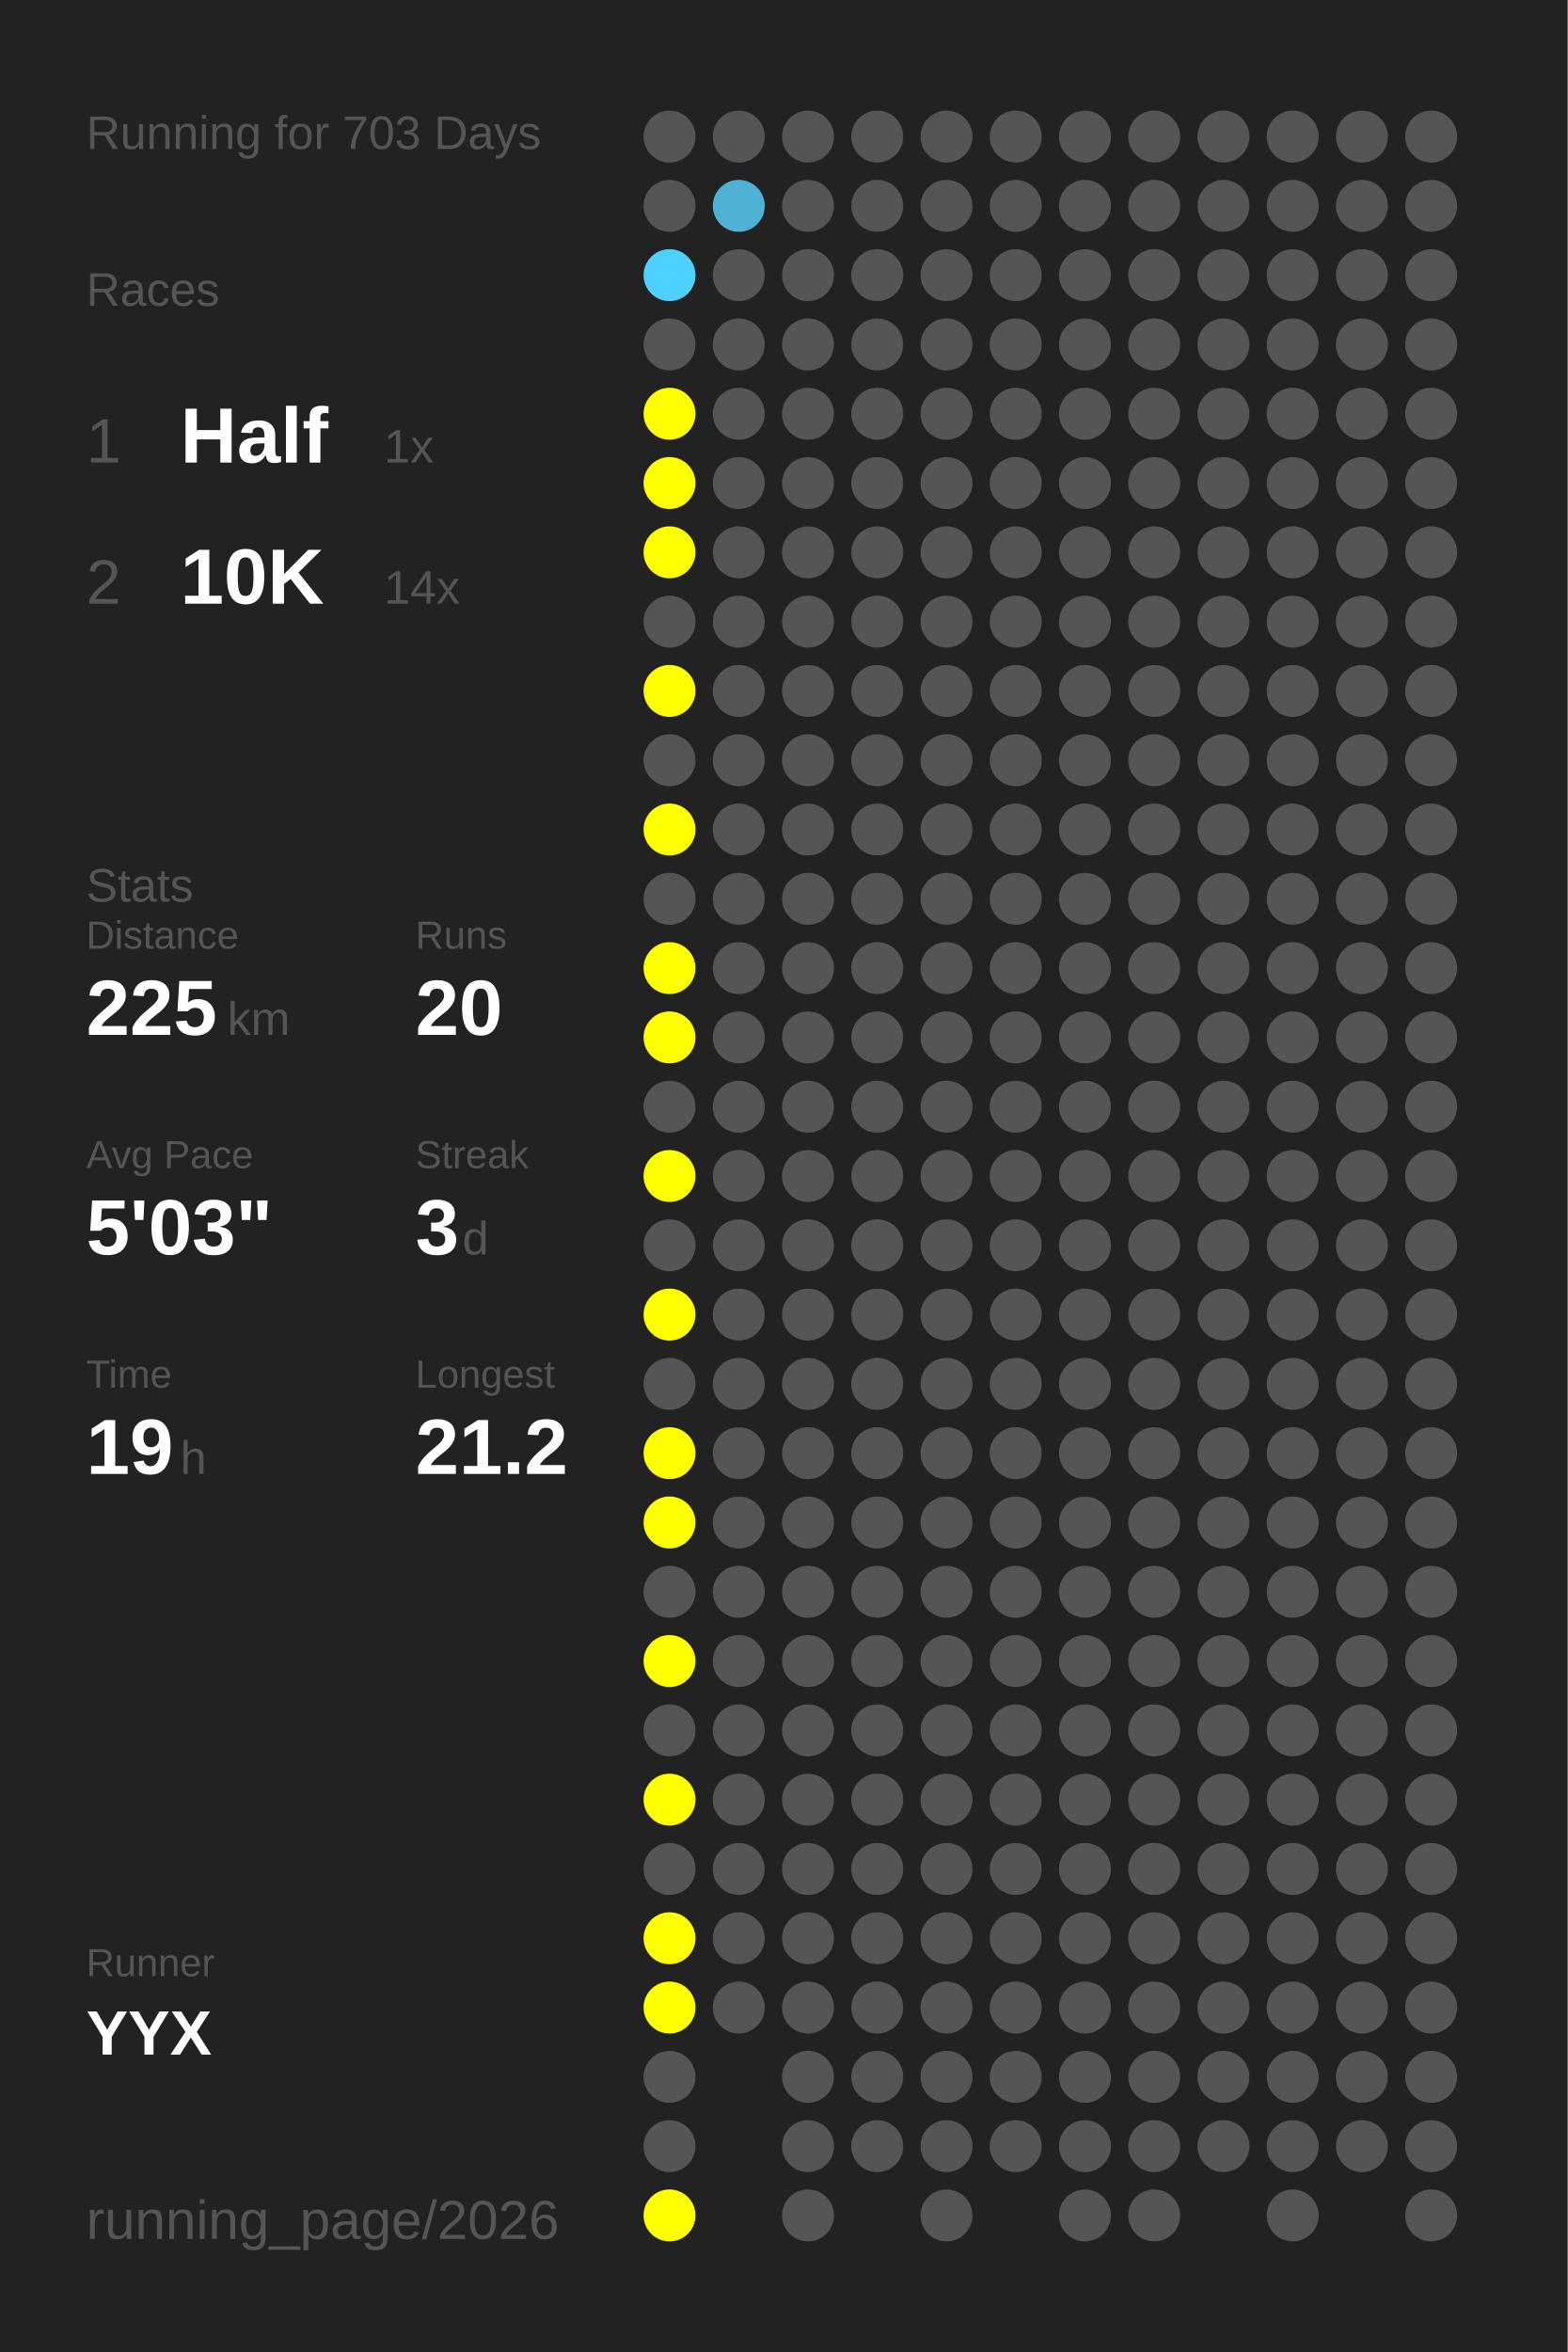
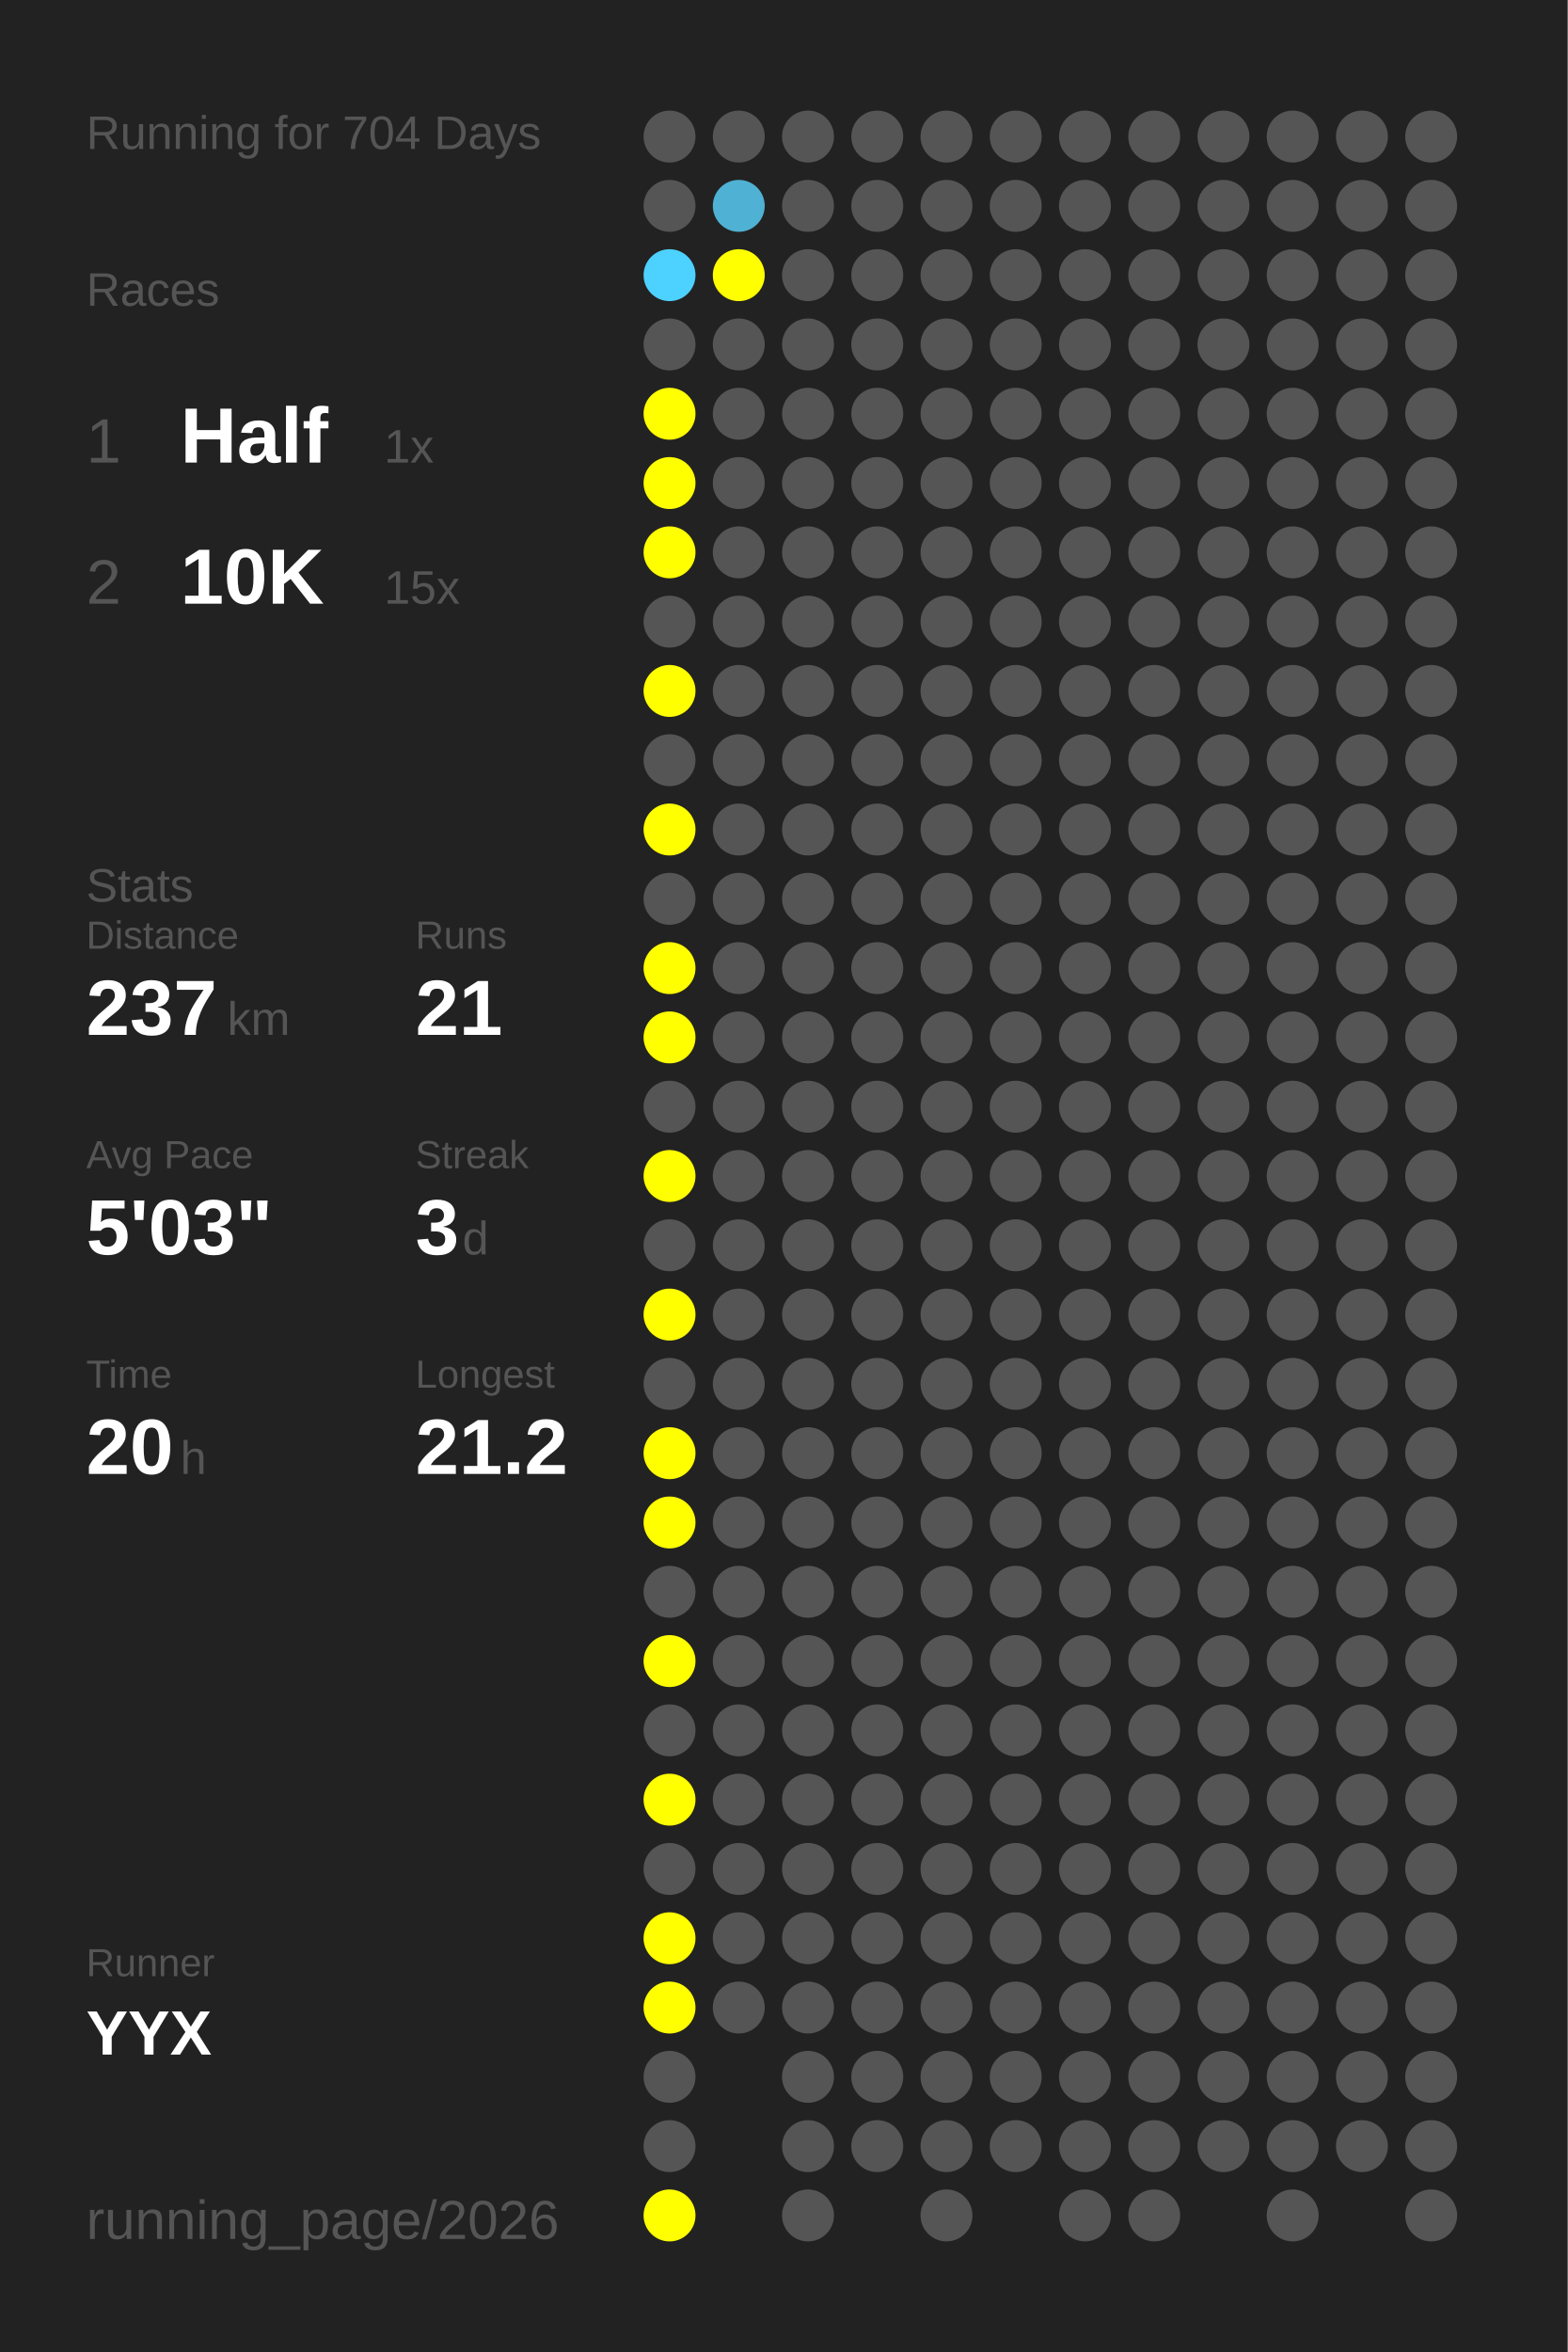
<svg xmlns="http://www.w3.org/2000/svg" baseProfile="full" height="300mm" version="1.1" viewBox="0,0,200,300" width="200mm">
  <defs />
  <rect fill="#222222" height="300" width="200" x="0" y="0" />
-   <text fill="#555555" style="font-size:6px; font-family:Arial;" x="11" y="19">Running for 703 Days</text>
+   <text fill="#555555" style="font-size:6px; font-family:Arial;" x="11" y="19">Running for 704 Days</text>
  <text fill="#555555" style="font-size:6px; font-family:Arial;" x="11" y="39">Races</text>
  <text fill="#555555" style="font-size:8px; font-family:Arial;" x="11" y="59">1</text>
  <text fill="#FFFFFF" style="font-size:10px; font-family:Arial; font-weight:bold;" x="23" y="59">Half</text>
  <text fill="#555555" style="font-size:6px; font-family:Arial;" x="49" y="59">1x</text>
  <text fill="#555555" style="font-size:8px; font-family:Arial;" x="11" y="77">2</text>
  <text fill="#FFFFFF" style="font-size:10px; font-family:Arial; font-weight:bold;" x="23" y="77">10K</text>
-   <text fill="#555555" style="font-size:6px; font-family:Arial;" x="49" y="77">14x</text>
+   <text fill="#555555" style="font-size:6px; font-family:Arial;" x="49" y="77">15x</text>
  <text fill="#555555" style="font-size:6px; font-family:Arial;" x="11" y="115">Stats</text>
  <text fill="#555555" style="font-size:5px; font-family:Arial;" x="11" y="121">Distance</text>
-   <text fill="#FFFFFF" style="font-size:10px; font-family:Arial; font-weight:bold;" x="11" y="132">225</text>
+   <text fill="#FFFFFF" style="font-size:10px; font-family:Arial; font-weight:bold;" x="11" y="132">237</text>
  <text fill="#555555" style="font-size:6px; font-family:Arial;" x="29" y="132">km</text>
  <text fill="#555555" style="font-size:5px; font-family:Arial;" x="53" y="121">Runs</text>
-   <text fill="#FFFFFF" style="font-size:10px; font-family:Arial; font-weight:bold;" x="53" y="132">20</text>
+   <text fill="#FFFFFF" style="font-size:10px; font-family:Arial; font-weight:bold;" x="53" y="132">21</text>
  <text fill="#555555" style="font-size:5px; font-family:Arial;" x="11" y="149">Avg Pace</text>
  <text fill="#FFFFFF" style="font-size:10px; font-family:Arial; font-weight:bold;" x="11" y="160">5'03"</text>
  <text fill="#555555" style="font-size:5px; font-family:Arial;" x="53" y="149">Streak</text>
  <text fill="#FFFFFF" style="font-size:10px; font-family:Arial; font-weight:bold;" x="53" y="160">3</text>
  <text fill="#555555" style="font-size:6px; font-family:Arial;" x="59" y="160">d</text>
  <text fill="#555555" style="font-size:5px; font-family:Arial;" x="11" y="177">Time</text>
-   <text fill="#FFFFFF" style="font-size:10px; font-family:Arial; font-weight:bold;" x="11" y="188">19</text>
+   <text fill="#FFFFFF" style="font-size:10px; font-family:Arial; font-weight:bold;" x="11" y="188">20</text>
  <text fill="#555555" style="font-size:6px; font-family:Arial;" x="23" y="188">h</text>
  <text fill="#555555" style="font-size:5px; font-family:Arial;" x="53" y="177">Longest</text>
  <text fill="#FFFFFF" style="font-size:10px; font-family:Arial; font-weight:bold;" x="53" y="188">21.2</text>
  <text fill="#555555" style="font-size:5px; font-family:Arial;" x="11" y="252.065">Runner</text>
  <text fill="#FFFFFF" style="font-size:8px; font-family:Arial; font-weight:bold;" x="11" y="262.065">YYX</text>
  <text fill="#555555" style="font-size:7px; font-family:Arial;" x="11" y="285.581">running_page/2026</text>
  <circle cx="85.417" cy="17.419" fill="#555555" r="3.312" />
  <circle cx="85.417" cy="26.258" fill="#555555" r="3.312" />
  <circle cx="85.417" cy="35.097" fill="#4dd1fe" r="3.312" />
  <circle cx="85.417" cy="43.935" fill="#555555" r="3.312" />
  <circle cx="85.417" cy="52.774" fill="#FFFF00" r="3.312" />
  <circle cx="85.417" cy="61.613" fill="#FFFF00" r="3.312" />
  <circle cx="85.417" cy="70.452" fill="#FFFF00" r="3.312" />
  <circle cx="85.417" cy="79.29" fill="#555555" r="3.312" />
  <circle cx="85.417" cy="88.129" fill="#FFFF00" r="3.312" />
  <circle cx="85.417" cy="96.968" fill="#555555" r="3.312" />
  <circle cx="85.417" cy="105.806" fill="#FFFF00" r="3.312" />
  <circle cx="85.417" cy="114.645" fill="#555555" r="3.312" />
  <circle cx="85.417" cy="123.484" fill="#FFFF00" r="3.312" />
  <circle cx="85.417" cy="132.323" fill="#FFFF00" r="3.312" />
  <circle cx="85.417" cy="141.161" fill="#555555" r="3.312" />
  <circle cx="85.417" cy="150" fill="#FFFF00" r="3.312" />
  <circle cx="85.417" cy="158.839" fill="#555555" r="3.312" />
  <circle cx="85.417" cy="167.677" fill="#FFFF00" r="3.312" />
  <circle cx="85.417" cy="176.516" fill="#555555" r="3.312" />
  <circle cx="85.417" cy="185.355" fill="#FFFF00" r="3.312" />
  <circle cx="85.417" cy="194.194" fill="#FFFF00" r="3.312" />
  <circle cx="85.417" cy="203.032" fill="#555555" r="3.312" />
  <circle cx="85.417" cy="211.871" fill="#FFFF00" r="3.312" />
  <circle cx="85.417" cy="220.71" fill="#555555" r="3.312" />
  <circle cx="85.417" cy="229.548" fill="#FFFF00" r="3.312" />
  <circle cx="85.417" cy="238.387" fill="#555555" r="3.312" />
  <circle cx="85.417" cy="247.226" fill="#FFFF00" r="3.312" />
  <circle cx="85.417" cy="256.065" fill="#FFFF00" r="3.312" />
  <circle cx="85.417" cy="264.903" fill="#555555" r="3.312" />
  <circle cx="85.417" cy="273.742" fill="#555555" r="3.312" />
  <circle cx="85.417" cy="282.581" fill="#FFFF00" r="3.312" />
  <circle cx="94.25" cy="17.419" fill="#555555" r="3.312" />
  <circle cx="94.25" cy="26.258" fill="#4fb1d3" r="3.312" />
-   <circle cx="94.25" cy="35.097" fill="#555555" r="3.312" />
+   <circle cx="94.25" cy="35.097" fill="#FFFF00" r="3.312" />
  <circle cx="94.25" cy="43.935" fill="#555555" r="3.312" />
  <circle cx="94.25" cy="52.774" fill="#555555" r="3.312" />
  <circle cx="94.25" cy="61.613" fill="#555555" r="3.312" />
  <circle cx="94.25" cy="70.452" fill="#555555" r="3.312" />
  <circle cx="94.25" cy="79.29" fill="#555555" r="3.312" />
  <circle cx="94.25" cy="88.129" fill="#555555" r="3.312" />
  <circle cx="94.25" cy="96.968" fill="#555555" r="3.312" />
  <circle cx="94.25" cy="105.806" fill="#555555" r="3.312" />
  <circle cx="94.25" cy="114.645" fill="#555555" r="3.312" />
  <circle cx="94.25" cy="123.484" fill="#555555" r="3.312" />
  <circle cx="94.25" cy="132.323" fill="#555555" r="3.312" />
  <circle cx="94.25" cy="141.161" fill="#555555" r="3.312" />
  <circle cx="94.25" cy="150" fill="#555555" r="3.312" />
  <circle cx="94.25" cy="158.839" fill="#555555" r="3.312" />
  <circle cx="94.25" cy="167.677" fill="#555555" r="3.312" />
  <circle cx="94.25" cy="176.516" fill="#555555" r="3.312" />
  <circle cx="94.25" cy="185.355" fill="#555555" r="3.312" />
  <circle cx="94.25" cy="194.194" fill="#555555" r="3.312" />
  <circle cx="94.25" cy="203.032" fill="#555555" r="3.312" />
  <circle cx="94.25" cy="211.871" fill="#555555" r="3.312" />
  <circle cx="94.25" cy="220.71" fill="#555555" r="3.312" />
  <circle cx="94.25" cy="229.548" fill="#555555" r="3.312" />
  <circle cx="94.25" cy="238.387" fill="#555555" r="3.312" />
  <circle cx="94.25" cy="247.226" fill="#555555" r="3.312" />
  <circle cx="94.25" cy="256.065" fill="#555555" r="3.312" />
  <circle cx="103.083" cy="17.419" fill="#555555" r="3.312" />
  <circle cx="103.083" cy="26.258" fill="#555555" r="3.312" />
  <circle cx="103.083" cy="35.097" fill="#555555" r="3.312" />
  <circle cx="103.083" cy="43.935" fill="#555555" r="3.312" />
  <circle cx="103.083" cy="52.774" fill="#555555" r="3.312" />
  <circle cx="103.083" cy="61.613" fill="#555555" r="3.312" />
  <circle cx="103.083" cy="70.452" fill="#555555" r="3.312" />
  <circle cx="103.083" cy="79.29" fill="#555555" r="3.312" />
  <circle cx="103.083" cy="88.129" fill="#555555" r="3.312" />
  <circle cx="103.083" cy="96.968" fill="#555555" r="3.312" />
  <circle cx="103.083" cy="105.806" fill="#555555" r="3.312" />
  <circle cx="103.083" cy="114.645" fill="#555555" r="3.312" />
  <circle cx="103.083" cy="123.484" fill="#555555" r="3.312" />
  <circle cx="103.083" cy="132.323" fill="#555555" r="3.312" />
  <circle cx="103.083" cy="141.161" fill="#555555" r="3.312" />
  <circle cx="103.083" cy="150" fill="#555555" r="3.312" />
  <circle cx="103.083" cy="158.839" fill="#555555" r="3.312" />
  <circle cx="103.083" cy="167.677" fill="#555555" r="3.312" />
  <circle cx="103.083" cy="176.516" fill="#555555" r="3.312" />
  <circle cx="103.083" cy="185.355" fill="#555555" r="3.312" />
  <circle cx="103.083" cy="194.194" fill="#555555" r="3.312" />
  <circle cx="103.083" cy="203.032" fill="#555555" r="3.312" />
  <circle cx="103.083" cy="211.871" fill="#555555" r="3.312" />
  <circle cx="103.083" cy="220.71" fill="#555555" r="3.312" />
  <circle cx="103.083" cy="229.548" fill="#555555" r="3.312" />
  <circle cx="103.083" cy="238.387" fill="#555555" r="3.312" />
  <circle cx="103.083" cy="247.226" fill="#555555" r="3.312" />
  <circle cx="103.083" cy="256.065" fill="#555555" r="3.312" />
  <circle cx="103.083" cy="264.903" fill="#555555" r="3.312" />
  <circle cx="103.083" cy="273.742" fill="#555555" r="3.312" />
  <circle cx="103.083" cy="282.581" fill="#555555" r="3.312" />
  <circle cx="111.917" cy="17.419" fill="#555555" r="3.312" />
  <circle cx="111.917" cy="26.258" fill="#555555" r="3.312" />
  <circle cx="111.917" cy="35.097" fill="#555555" r="3.312" />
  <circle cx="111.917" cy="43.935" fill="#555555" r="3.312" />
  <circle cx="111.917" cy="52.774" fill="#555555" r="3.312" />
  <circle cx="111.917" cy="61.613" fill="#555555" r="3.312" />
  <circle cx="111.917" cy="70.452" fill="#555555" r="3.312" />
  <circle cx="111.917" cy="79.29" fill="#555555" r="3.312" />
  <circle cx="111.917" cy="88.129" fill="#555555" r="3.312" />
  <circle cx="111.917" cy="96.968" fill="#555555" r="3.312" />
  <circle cx="111.917" cy="105.806" fill="#555555" r="3.312" />
  <circle cx="111.917" cy="114.645" fill="#555555" r="3.312" />
  <circle cx="111.917" cy="123.484" fill="#555555" r="3.312" />
  <circle cx="111.917" cy="132.323" fill="#555555" r="3.312" />
  <circle cx="111.917" cy="141.161" fill="#555555" r="3.312" />
  <circle cx="111.917" cy="150" fill="#555555" r="3.312" />
  <circle cx="111.917" cy="158.839" fill="#555555" r="3.312" />
  <circle cx="111.917" cy="167.677" fill="#555555" r="3.312" />
  <circle cx="111.917" cy="176.516" fill="#555555" r="3.312" />
  <circle cx="111.917" cy="185.355" fill="#555555" r="3.312" />
  <circle cx="111.917" cy="194.194" fill="#555555" r="3.312" />
  <circle cx="111.917" cy="203.032" fill="#555555" r="3.312" />
  <circle cx="111.917" cy="211.871" fill="#555555" r="3.312" />
  <circle cx="111.917" cy="220.71" fill="#555555" r="3.312" />
  <circle cx="111.917" cy="229.548" fill="#555555" r="3.312" />
  <circle cx="111.917" cy="238.387" fill="#555555" r="3.312" />
  <circle cx="111.917" cy="247.226" fill="#555555" r="3.312" />
  <circle cx="111.917" cy="256.065" fill="#555555" r="3.312" />
  <circle cx="111.917" cy="264.903" fill="#555555" r="3.312" />
  <circle cx="111.917" cy="273.742" fill="#555555" r="3.312" />
  <circle cx="120.75" cy="17.419" fill="#555555" r="3.312" />
  <circle cx="120.75" cy="26.258" fill="#555555" r="3.312" />
  <circle cx="120.75" cy="35.097" fill="#555555" r="3.312" />
  <circle cx="120.75" cy="43.935" fill="#555555" r="3.312" />
  <circle cx="120.75" cy="52.774" fill="#555555" r="3.312" />
  <circle cx="120.75" cy="61.613" fill="#555555" r="3.312" />
  <circle cx="120.75" cy="70.452" fill="#555555" r="3.312" />
  <circle cx="120.75" cy="79.29" fill="#555555" r="3.312" />
  <circle cx="120.75" cy="88.129" fill="#555555" r="3.312" />
  <circle cx="120.75" cy="96.968" fill="#555555" r="3.312" />
  <circle cx="120.75" cy="105.806" fill="#555555" r="3.312" />
  <circle cx="120.75" cy="114.645" fill="#555555" r="3.312" />
  <circle cx="120.75" cy="123.484" fill="#555555" r="3.312" />
  <circle cx="120.75" cy="132.323" fill="#555555" r="3.312" />
  <circle cx="120.75" cy="141.161" fill="#555555" r="3.312" />
  <circle cx="120.75" cy="150" fill="#555555" r="3.312" />
  <circle cx="120.75" cy="158.839" fill="#555555" r="3.312" />
  <circle cx="120.75" cy="167.677" fill="#555555" r="3.312" />
  <circle cx="120.75" cy="176.516" fill="#555555" r="3.312" />
  <circle cx="120.75" cy="185.355" fill="#555555" r="3.312" />
  <circle cx="120.75" cy="194.194" fill="#555555" r="3.312" />
  <circle cx="120.75" cy="203.032" fill="#555555" r="3.312" />
  <circle cx="120.75" cy="211.871" fill="#555555" r="3.312" />
  <circle cx="120.75" cy="220.71" fill="#555555" r="3.312" />
  <circle cx="120.75" cy="229.548" fill="#555555" r="3.312" />
  <circle cx="120.75" cy="238.387" fill="#555555" r="3.312" />
  <circle cx="120.75" cy="247.226" fill="#555555" r="3.312" />
  <circle cx="120.75" cy="256.065" fill="#555555" r="3.312" />
  <circle cx="120.75" cy="264.903" fill="#555555" r="3.312" />
  <circle cx="120.75" cy="273.742" fill="#555555" r="3.312" />
  <circle cx="120.75" cy="282.581" fill="#555555" r="3.312" />
  <circle cx="129.583" cy="17.419" fill="#555555" r="3.312" />
  <circle cx="129.583" cy="26.258" fill="#555555" r="3.312" />
  <circle cx="129.583" cy="35.097" fill="#555555" r="3.312" />
  <circle cx="129.583" cy="43.935" fill="#555555" r="3.312" />
  <circle cx="129.583" cy="52.774" fill="#555555" r="3.312" />
  <circle cx="129.583" cy="61.613" fill="#555555" r="3.312" />
  <circle cx="129.583" cy="70.452" fill="#555555" r="3.312" />
  <circle cx="129.583" cy="79.29" fill="#555555" r="3.312" />
  <circle cx="129.583" cy="88.129" fill="#555555" r="3.312" />
  <circle cx="129.583" cy="96.968" fill="#555555" r="3.312" />
  <circle cx="129.583" cy="105.806" fill="#555555" r="3.312" />
  <circle cx="129.583" cy="114.645" fill="#555555" r="3.312" />
  <circle cx="129.583" cy="123.484" fill="#555555" r="3.312" />
  <circle cx="129.583" cy="132.323" fill="#555555" r="3.312" />
  <circle cx="129.583" cy="141.161" fill="#555555" r="3.312" />
  <circle cx="129.583" cy="150" fill="#555555" r="3.312" />
  <circle cx="129.583" cy="158.839" fill="#555555" r="3.312" />
  <circle cx="129.583" cy="167.677" fill="#555555" r="3.312" />
  <circle cx="129.583" cy="176.516" fill="#555555" r="3.312" />
  <circle cx="129.583" cy="185.355" fill="#555555" r="3.312" />
  <circle cx="129.583" cy="194.194" fill="#555555" r="3.312" />
  <circle cx="129.583" cy="203.032" fill="#555555" r="3.312" />
  <circle cx="129.583" cy="211.871" fill="#555555" r="3.312" />
  <circle cx="129.583" cy="220.71" fill="#555555" r="3.312" />
  <circle cx="129.583" cy="229.548" fill="#555555" r="3.312" />
  <circle cx="129.583" cy="238.387" fill="#555555" r="3.312" />
  <circle cx="129.583" cy="247.226" fill="#555555" r="3.312" />
  <circle cx="129.583" cy="256.065" fill="#555555" r="3.312" />
  <circle cx="129.583" cy="264.903" fill="#555555" r="3.312" />
  <circle cx="129.583" cy="273.742" fill="#555555" r="3.312" />
  <circle cx="138.417" cy="17.419" fill="#555555" r="3.312" />
  <circle cx="138.417" cy="26.258" fill="#555555" r="3.312" />
  <circle cx="138.417" cy="35.097" fill="#555555" r="3.312" />
  <circle cx="138.417" cy="43.935" fill="#555555" r="3.312" />
  <circle cx="138.417" cy="52.774" fill="#555555" r="3.312" />
  <circle cx="138.417" cy="61.613" fill="#555555" r="3.312" />
  <circle cx="138.417" cy="70.452" fill="#555555" r="3.312" />
  <circle cx="138.417" cy="79.29" fill="#555555" r="3.312" />
  <circle cx="138.417" cy="88.129" fill="#555555" r="3.312" />
  <circle cx="138.417" cy="96.968" fill="#555555" r="3.312" />
  <circle cx="138.417" cy="105.806" fill="#555555" r="3.312" />
  <circle cx="138.417" cy="114.645" fill="#555555" r="3.312" />
  <circle cx="138.417" cy="123.484" fill="#555555" r="3.312" />
  <circle cx="138.417" cy="132.323" fill="#555555" r="3.312" />
  <circle cx="138.417" cy="141.161" fill="#555555" r="3.312" />
  <circle cx="138.417" cy="150" fill="#555555" r="3.312" />
  <circle cx="138.417" cy="158.839" fill="#555555" r="3.312" />
  <circle cx="138.417" cy="167.677" fill="#555555" r="3.312" />
  <circle cx="138.417" cy="176.516" fill="#555555" r="3.312" />
  <circle cx="138.417" cy="185.355" fill="#555555" r="3.312" />
  <circle cx="138.417" cy="194.194" fill="#555555" r="3.312" />
  <circle cx="138.417" cy="203.032" fill="#555555" r="3.312" />
  <circle cx="138.417" cy="211.871" fill="#555555" r="3.312" />
  <circle cx="138.417" cy="220.71" fill="#555555" r="3.312" />
  <circle cx="138.417" cy="229.548" fill="#555555" r="3.312" />
  <circle cx="138.417" cy="238.387" fill="#555555" r="3.312" />
  <circle cx="138.417" cy="247.226" fill="#555555" r="3.312" />
  <circle cx="138.417" cy="256.065" fill="#555555" r="3.312" />
  <circle cx="138.417" cy="264.903" fill="#555555" r="3.312" />
  <circle cx="138.417" cy="273.742" fill="#555555" r="3.312" />
  <circle cx="138.417" cy="282.581" fill="#555555" r="3.312" />
  <circle cx="147.25" cy="17.419" fill="#555555" r="3.312" />
  <circle cx="147.25" cy="26.258" fill="#555555" r="3.312" />
  <circle cx="147.25" cy="35.097" fill="#555555" r="3.312" />
  <circle cx="147.25" cy="43.935" fill="#555555" r="3.312" />
  <circle cx="147.25" cy="52.774" fill="#555555" r="3.312" />
  <circle cx="147.25" cy="61.613" fill="#555555" r="3.312" />
  <circle cx="147.25" cy="70.452" fill="#555555" r="3.312" />
  <circle cx="147.25" cy="79.29" fill="#555555" r="3.312" />
  <circle cx="147.25" cy="88.129" fill="#555555" r="3.312" />
  <circle cx="147.25" cy="96.968" fill="#555555" r="3.312" />
  <circle cx="147.25" cy="105.806" fill="#555555" r="3.312" />
  <circle cx="147.25" cy="114.645" fill="#555555" r="3.312" />
  <circle cx="147.25" cy="123.484" fill="#555555" r="3.312" />
  <circle cx="147.25" cy="132.323" fill="#555555" r="3.312" />
  <circle cx="147.25" cy="141.161" fill="#555555" r="3.312" />
  <circle cx="147.25" cy="150" fill="#555555" r="3.312" />
  <circle cx="147.25" cy="158.839" fill="#555555" r="3.312" />
  <circle cx="147.25" cy="167.677" fill="#555555" r="3.312" />
  <circle cx="147.25" cy="176.516" fill="#555555" r="3.312" />
  <circle cx="147.25" cy="185.355" fill="#555555" r="3.312" />
  <circle cx="147.25" cy="194.194" fill="#555555" r="3.312" />
  <circle cx="147.25" cy="203.032" fill="#555555" r="3.312" />
  <circle cx="147.25" cy="211.871" fill="#555555" r="3.312" />
  <circle cx="147.25" cy="220.71" fill="#555555" r="3.312" />
  <circle cx="147.25" cy="229.548" fill="#555555" r="3.312" />
  <circle cx="147.25" cy="238.387" fill="#555555" r="3.312" />
  <circle cx="147.25" cy="247.226" fill="#555555" r="3.312" />
  <circle cx="147.25" cy="256.065" fill="#555555" r="3.312" />
  <circle cx="147.25" cy="264.903" fill="#555555" r="3.312" />
  <circle cx="147.25" cy="273.742" fill="#555555" r="3.312" />
  <circle cx="147.25" cy="282.581" fill="#555555" r="3.312" />
  <circle cx="156.083" cy="17.419" fill="#555555" r="3.312" />
  <circle cx="156.083" cy="26.258" fill="#555555" r="3.312" />
  <circle cx="156.083" cy="35.097" fill="#555555" r="3.312" />
  <circle cx="156.083" cy="43.935" fill="#555555" r="3.312" />
  <circle cx="156.083" cy="52.774" fill="#555555" r="3.312" />
  <circle cx="156.083" cy="61.613" fill="#555555" r="3.312" />
  <circle cx="156.083" cy="70.452" fill="#555555" r="3.312" />
  <circle cx="156.083" cy="79.29" fill="#555555" r="3.312" />
  <circle cx="156.083" cy="88.129" fill="#555555" r="3.312" />
  <circle cx="156.083" cy="96.968" fill="#555555" r="3.312" />
  <circle cx="156.083" cy="105.806" fill="#555555" r="3.312" />
  <circle cx="156.083" cy="114.645" fill="#555555" r="3.312" />
  <circle cx="156.083" cy="123.484" fill="#555555" r="3.312" />
  <circle cx="156.083" cy="132.323" fill="#555555" r="3.312" />
  <circle cx="156.083" cy="141.161" fill="#555555" r="3.312" />
  <circle cx="156.083" cy="150" fill="#555555" r="3.312" />
  <circle cx="156.083" cy="158.839" fill="#555555" r="3.312" />
  <circle cx="156.083" cy="167.677" fill="#555555" r="3.312" />
  <circle cx="156.083" cy="176.516" fill="#555555" r="3.312" />
  <circle cx="156.083" cy="185.355" fill="#555555" r="3.312" />
  <circle cx="156.083" cy="194.194" fill="#555555" r="3.312" />
  <circle cx="156.083" cy="203.032" fill="#555555" r="3.312" />
  <circle cx="156.083" cy="211.871" fill="#555555" r="3.312" />
  <circle cx="156.083" cy="220.71" fill="#555555" r="3.312" />
  <circle cx="156.083" cy="229.548" fill="#555555" r="3.312" />
  <circle cx="156.083" cy="238.387" fill="#555555" r="3.312" />
  <circle cx="156.083" cy="247.226" fill="#555555" r="3.312" />
  <circle cx="156.083" cy="256.065" fill="#555555" r="3.312" />
  <circle cx="156.083" cy="264.903" fill="#555555" r="3.312" />
  <circle cx="156.083" cy="273.742" fill="#555555" r="3.312" />
  <circle cx="164.917" cy="17.419" fill="#555555" r="3.312" />
  <circle cx="164.917" cy="26.258" fill="#555555" r="3.312" />
  <circle cx="164.917" cy="35.097" fill="#555555" r="3.312" />
  <circle cx="164.917" cy="43.935" fill="#555555" r="3.312" />
  <circle cx="164.917" cy="52.774" fill="#555555" r="3.312" />
  <circle cx="164.917" cy="61.613" fill="#555555" r="3.312" />
  <circle cx="164.917" cy="70.452" fill="#555555" r="3.312" />
  <circle cx="164.917" cy="79.29" fill="#555555" r="3.312" />
  <circle cx="164.917" cy="88.129" fill="#555555" r="3.312" />
  <circle cx="164.917" cy="96.968" fill="#555555" r="3.312" />
  <circle cx="164.917" cy="105.806" fill="#555555" r="3.312" />
  <circle cx="164.917" cy="114.645" fill="#555555" r="3.312" />
  <circle cx="164.917" cy="123.484" fill="#555555" r="3.312" />
  <circle cx="164.917" cy="132.323" fill="#555555" r="3.312" />
  <circle cx="164.917" cy="141.161" fill="#555555" r="3.312" />
  <circle cx="164.917" cy="150" fill="#555555" r="3.312" />
  <circle cx="164.917" cy="158.839" fill="#555555" r="3.312" />
  <circle cx="164.917" cy="167.677" fill="#555555" r="3.312" />
  <circle cx="164.917" cy="176.516" fill="#555555" r="3.312" />
  <circle cx="164.917" cy="185.355" fill="#555555" r="3.312" />
  <circle cx="164.917" cy="194.194" fill="#555555" r="3.312" />
  <circle cx="164.917" cy="203.032" fill="#555555" r="3.312" />
  <circle cx="164.917" cy="211.871" fill="#555555" r="3.312" />
  <circle cx="164.917" cy="220.71" fill="#555555" r="3.312" />
  <circle cx="164.917" cy="229.548" fill="#555555" r="3.312" />
  <circle cx="164.917" cy="238.387" fill="#555555" r="3.312" />
  <circle cx="164.917" cy="247.226" fill="#555555" r="3.312" />
  <circle cx="164.917" cy="256.065" fill="#555555" r="3.312" />
  <circle cx="164.917" cy="264.903" fill="#555555" r="3.312" />
  <circle cx="164.917" cy="273.742" fill="#555555" r="3.312" />
  <circle cx="164.917" cy="282.581" fill="#555555" r="3.312" />
  <circle cx="173.75" cy="17.419" fill="#555555" r="3.312" />
  <circle cx="173.75" cy="26.258" fill="#555555" r="3.312" />
  <circle cx="173.75" cy="35.097" fill="#555555" r="3.312" />
  <circle cx="173.75" cy="43.935" fill="#555555" r="3.312" />
  <circle cx="173.75" cy="52.774" fill="#555555" r="3.312" />
  <circle cx="173.75" cy="61.613" fill="#555555" r="3.312" />
  <circle cx="173.75" cy="70.452" fill="#555555" r="3.312" />
  <circle cx="173.75" cy="79.29" fill="#555555" r="3.312" />
  <circle cx="173.75" cy="88.129" fill="#555555" r="3.312" />
  <circle cx="173.75" cy="96.968" fill="#555555" r="3.312" />
  <circle cx="173.75" cy="105.806" fill="#555555" r="3.312" />
  <circle cx="173.75" cy="114.645" fill="#555555" r="3.312" />
  <circle cx="173.75" cy="123.484" fill="#555555" r="3.312" />
  <circle cx="173.75" cy="132.323" fill="#555555" r="3.312" />
  <circle cx="173.75" cy="141.161" fill="#555555" r="3.312" />
  <circle cx="173.75" cy="150" fill="#555555" r="3.312" />
  <circle cx="173.75" cy="158.839" fill="#555555" r="3.312" />
  <circle cx="173.75" cy="167.677" fill="#555555" r="3.312" />
  <circle cx="173.75" cy="176.516" fill="#555555" r="3.312" />
  <circle cx="173.75" cy="185.355" fill="#555555" r="3.312" />
  <circle cx="173.75" cy="194.194" fill="#555555" r="3.312" />
  <circle cx="173.75" cy="203.032" fill="#555555" r="3.312" />
  <circle cx="173.75" cy="211.871" fill="#555555" r="3.312" />
  <circle cx="173.75" cy="220.71" fill="#555555" r="3.312" />
  <circle cx="173.75" cy="229.548" fill="#555555" r="3.312" />
  <circle cx="173.75" cy="238.387" fill="#555555" r="3.312" />
  <circle cx="173.75" cy="247.226" fill="#555555" r="3.312" />
  <circle cx="173.75" cy="256.065" fill="#555555" r="3.312" />
  <circle cx="173.75" cy="264.903" fill="#555555" r="3.312" />
  <circle cx="173.75" cy="273.742" fill="#555555" r="3.312" />
  <circle cx="182.583" cy="17.419" fill="#555555" r="3.312" />
  <circle cx="182.583" cy="26.258" fill="#555555" r="3.312" />
  <circle cx="182.583" cy="35.097" fill="#555555" r="3.312" />
  <circle cx="182.583" cy="43.935" fill="#555555" r="3.312" />
  <circle cx="182.583" cy="52.774" fill="#555555" r="3.312" />
  <circle cx="182.583" cy="61.613" fill="#555555" r="3.312" />
  <circle cx="182.583" cy="70.452" fill="#555555" r="3.312" />
  <circle cx="182.583" cy="79.29" fill="#555555" r="3.312" />
  <circle cx="182.583" cy="88.129" fill="#555555" r="3.312" />
  <circle cx="182.583" cy="96.968" fill="#555555" r="3.312" />
  <circle cx="182.583" cy="105.806" fill="#555555" r="3.312" />
  <circle cx="182.583" cy="114.645" fill="#555555" r="3.312" />
  <circle cx="182.583" cy="123.484" fill="#555555" r="3.312" />
  <circle cx="182.583" cy="132.323" fill="#555555" r="3.312" />
  <circle cx="182.583" cy="141.161" fill="#555555" r="3.312" />
  <circle cx="182.583" cy="150" fill="#555555" r="3.312" />
  <circle cx="182.583" cy="158.839" fill="#555555" r="3.312" />
  <circle cx="182.583" cy="167.677" fill="#555555" r="3.312" />
  <circle cx="182.583" cy="176.516" fill="#555555" r="3.312" />
  <circle cx="182.583" cy="185.355" fill="#555555" r="3.312" />
  <circle cx="182.583" cy="194.194" fill="#555555" r="3.312" />
  <circle cx="182.583" cy="203.032" fill="#555555" r="3.312" />
  <circle cx="182.583" cy="211.871" fill="#555555" r="3.312" />
  <circle cx="182.583" cy="220.71" fill="#555555" r="3.312" />
  <circle cx="182.583" cy="229.548" fill="#555555" r="3.312" />
  <circle cx="182.583" cy="238.387" fill="#555555" r="3.312" />
  <circle cx="182.583" cy="247.226" fill="#555555" r="3.312" />
  <circle cx="182.583" cy="256.065" fill="#555555" r="3.312" />
  <circle cx="182.583" cy="264.903" fill="#555555" r="3.312" />
  <circle cx="182.583" cy="273.742" fill="#555555" r="3.312" />
  <circle cx="182.583" cy="282.581" fill="#555555" r="3.312" />
</svg>
